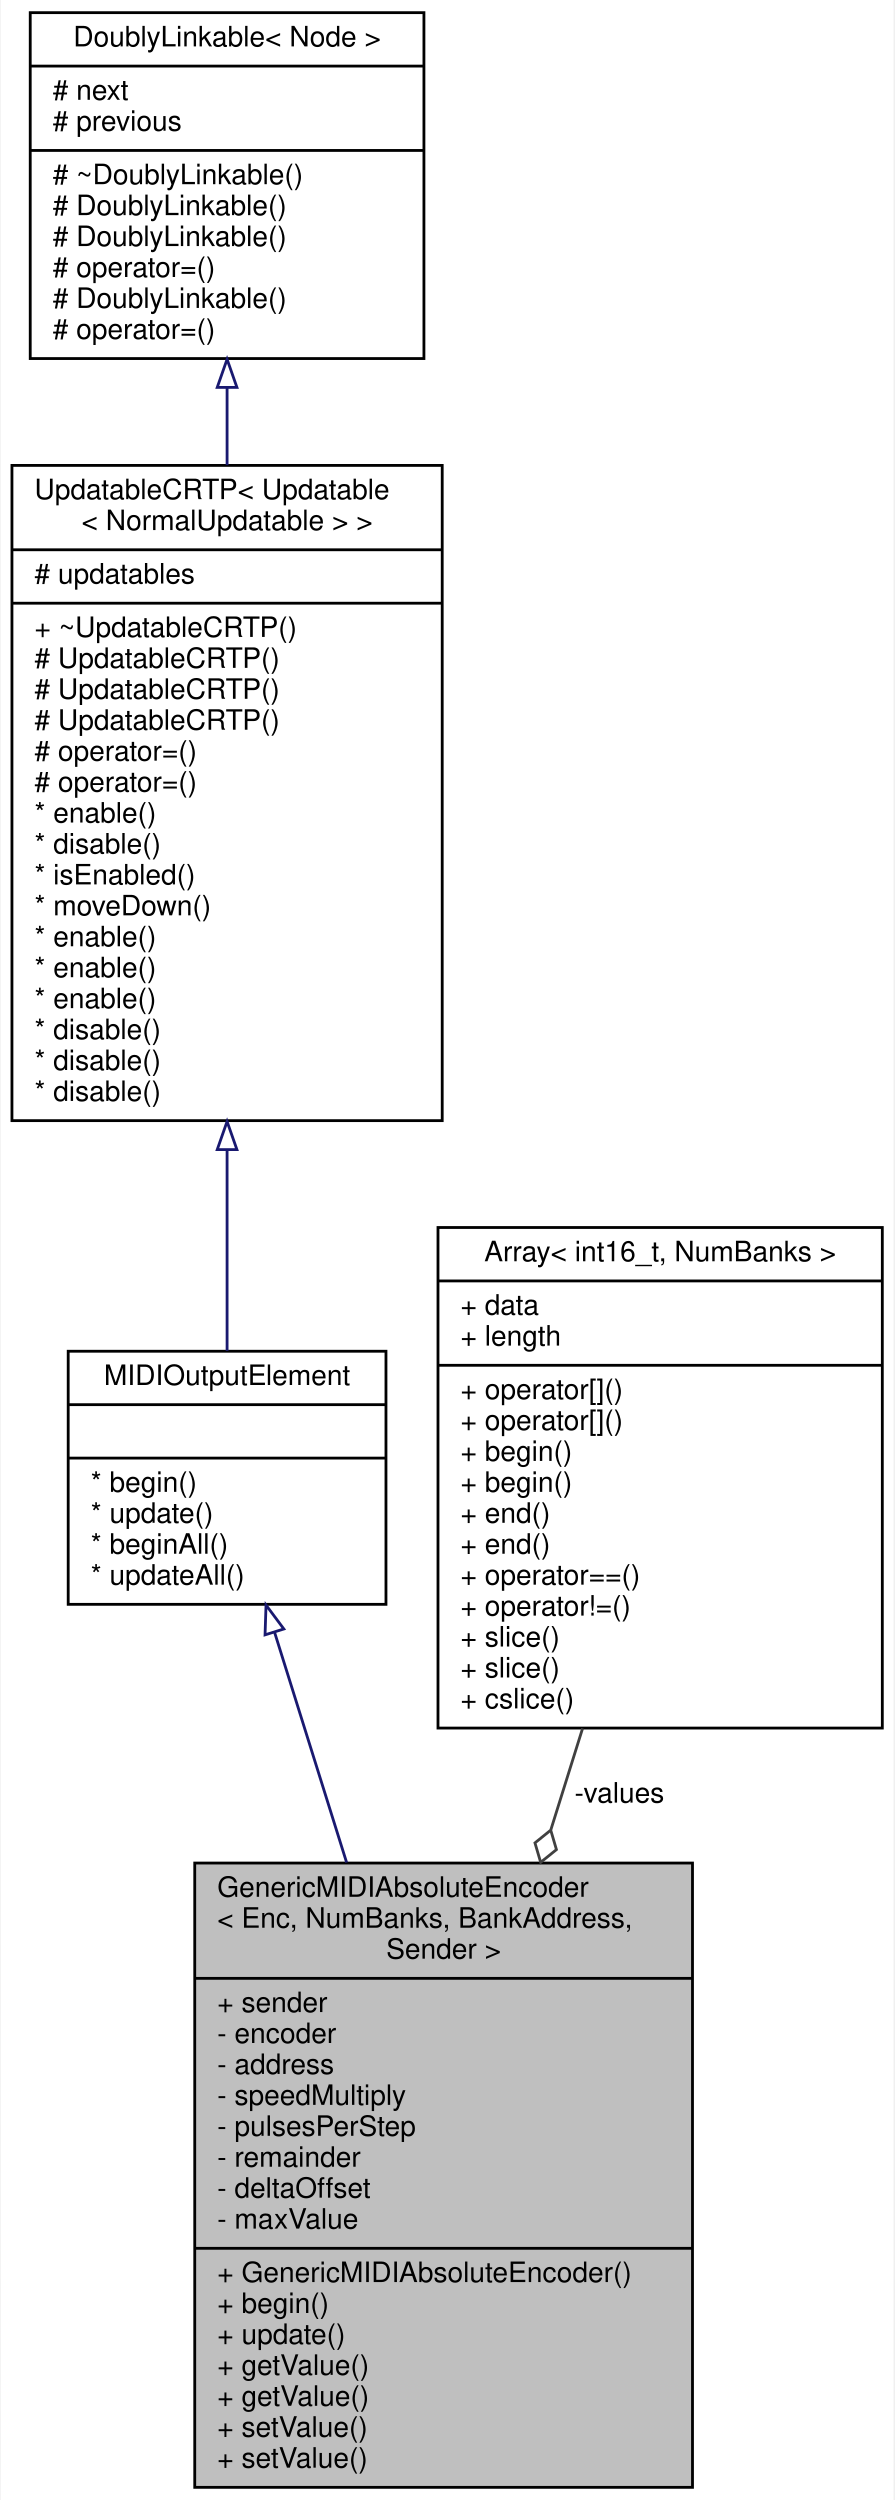
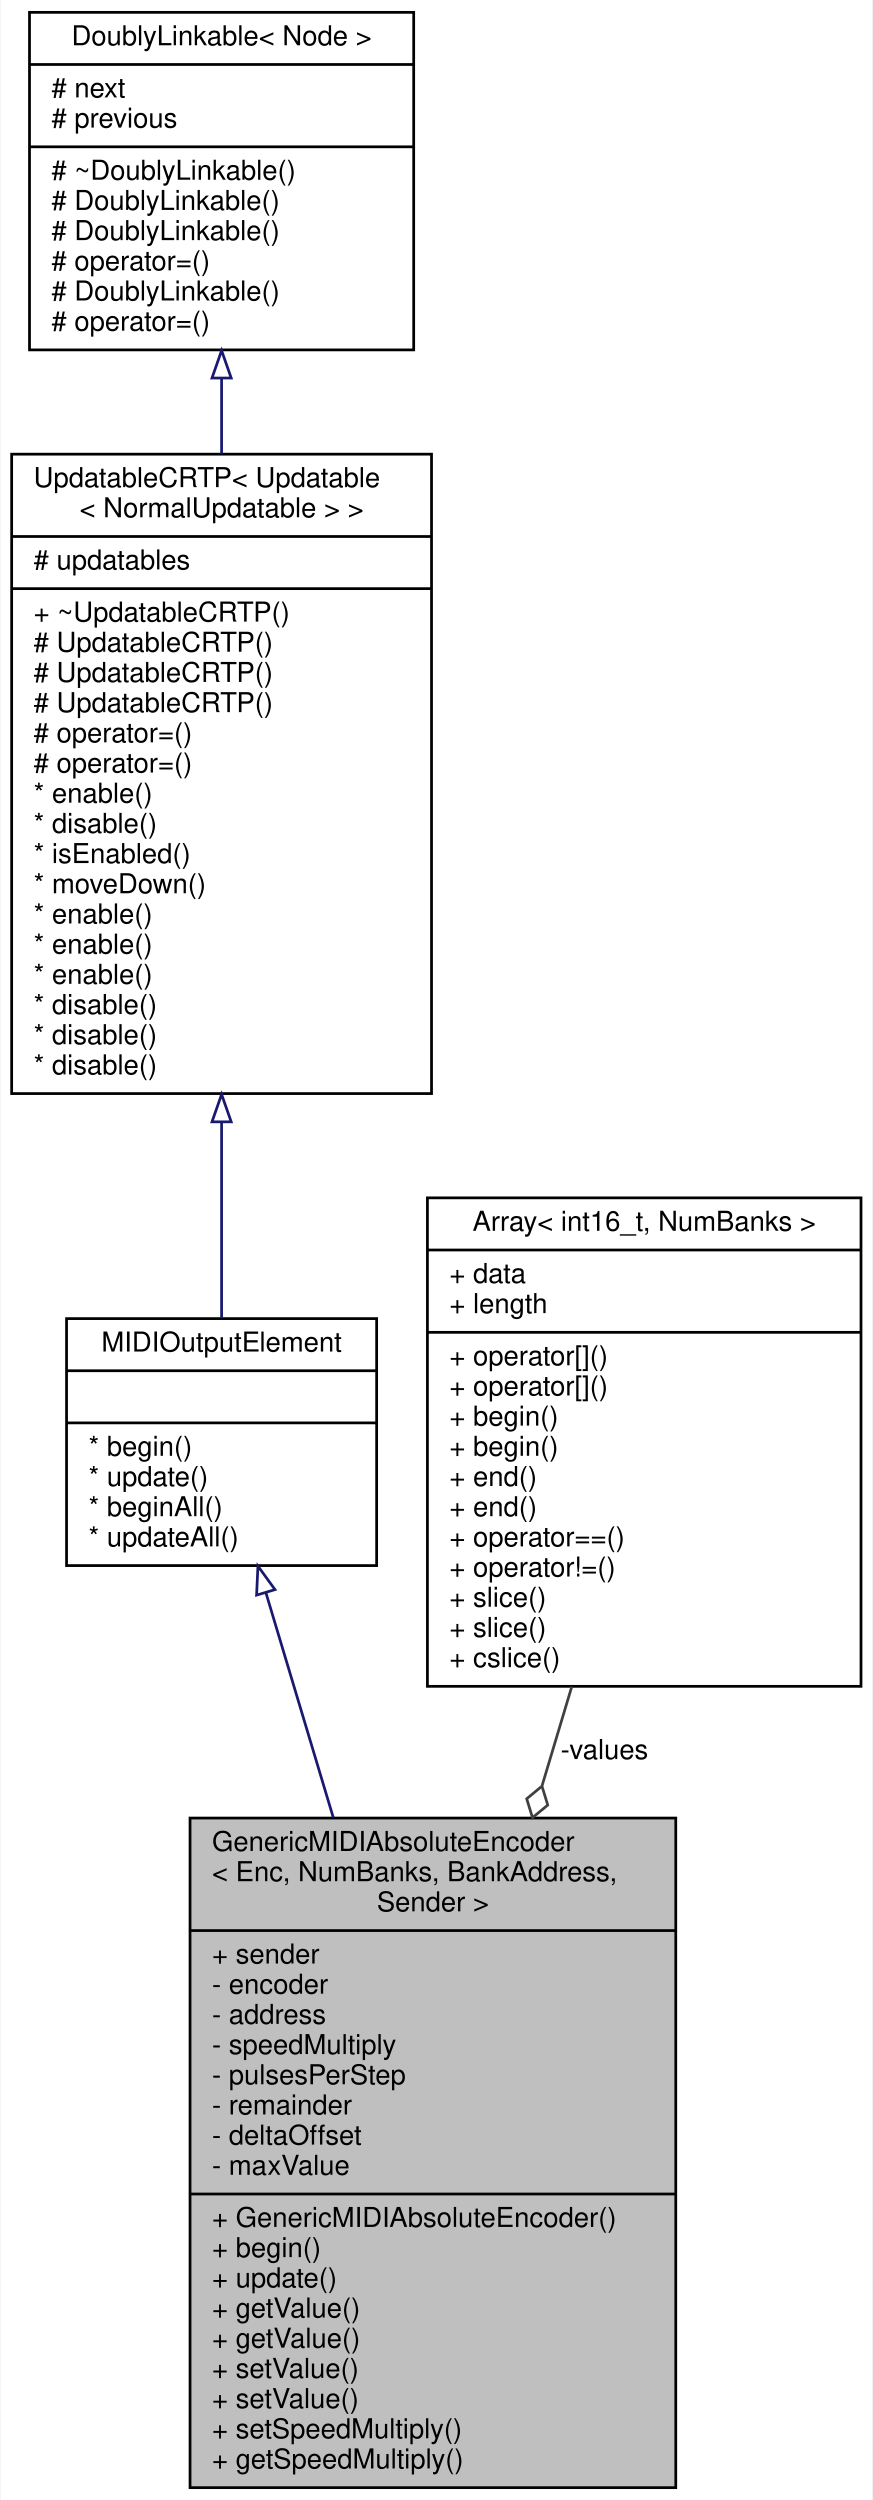
- <svg xmlns="http://www.w3.org/2000/svg" xmlns:xlink="http://www.w3.org/1999/xlink" width="318pt" height="889pt" viewBox="0.00 0.00 317.50 889.00">
-   <g id="graph0" class="graph" transform="scale(1 1) rotate(0) translate(4 885)">
-     <polygon fill="white" stroke="transparent" points="-4,4 -4,-885 313.5,-885 313.5,4 -4,4" />
+ <svg xmlns="http://www.w3.org/2000/svg" xmlns:xlink="http://www.w3.org/1999/xlink" width="318pt" height="911pt" viewBox="0.00 0.00 317.50 911.00">
+   <g id="graph0" class="graph" transform="scale(1 1) rotate(0) translate(4 907)">
+     <polygon fill="white" stroke="transparent" points="-4,4 -4,-907 313.5,-907 313.5,4 -4,4" />
    <g id="node1" class="node">
      <g id="a_node1">
        <a xlink:title="An abstract class for rotary encoders that send absolute MIDI events.">
-           <polygon fill="#bfbfbf" stroke="black" points="65,-0.5 65,-222.5 242,-222.5 242,-0.5 65,-0.5" />
-           <text text-anchor="start" x="73" y="-210.5" font-family="Helvetica,sans-Serif" font-size="10.00">GenericMIDIAbsoluteEncoder</text>
-           <text text-anchor="start" x="73" y="-199.5" font-family="Helvetica,sans-Serif" font-size="10.00">&lt; Enc, NumBanks, BankAddress,</text>
-           <text text-anchor="middle" x="153.5" y="-188.5" font-family="Helvetica,sans-Serif" font-size="10.00"> Sender &gt;</text>
-           <polyline fill="none" stroke="black" points="65,-181.5 242,-181.5 " />
-           <text text-anchor="start" x="73" y="-169.5" font-family="Helvetica,sans-Serif" font-size="10.00">+ sender</text>
-           <text text-anchor="start" x="73" y="-158.5" font-family="Helvetica,sans-Serif" font-size="10.00">- encoder</text>
-           <text text-anchor="start" x="73" y="-147.5" font-family="Helvetica,sans-Serif" font-size="10.00">- address</text>
-           <text text-anchor="start" x="73" y="-136.5" font-family="Helvetica,sans-Serif" font-size="10.00">- speedMultiply</text>
-           <text text-anchor="start" x="73" y="-125.5" font-family="Helvetica,sans-Serif" font-size="10.00">- pulsesPerStep</text>
-           <text text-anchor="start" x="73" y="-114.5" font-family="Helvetica,sans-Serif" font-size="10.00">- remainder</text>
-           <text text-anchor="start" x="73" y="-103.5" font-family="Helvetica,sans-Serif" font-size="10.00">- deltaOffset</text>
-           <text text-anchor="start" x="73" y="-92.5" font-family="Helvetica,sans-Serif" font-size="10.00">- maxValue</text>
-           <polyline fill="none" stroke="black" points="65,-85.5 242,-85.5 " />
-           <text text-anchor="start" x="73" y="-73.5" font-family="Helvetica,sans-Serif" font-size="10.00">+ GenericMIDIAbsoluteEncoder()</text>
-           <text text-anchor="start" x="73" y="-62.5" font-family="Helvetica,sans-Serif" font-size="10.00">+ begin()</text>
-           <text text-anchor="start" x="73" y="-51.5" font-family="Helvetica,sans-Serif" font-size="10.00">+ update()</text>
-           <text text-anchor="start" x="73" y="-40.5" font-family="Helvetica,sans-Serif" font-size="10.00">+ getValue()</text>
-           <text text-anchor="start" x="73" y="-29.5" font-family="Helvetica,sans-Serif" font-size="10.00">+ getValue()</text>
-           <text text-anchor="start" x="73" y="-18.5" font-family="Helvetica,sans-Serif" font-size="10.00">+ setValue()</text>
-           <text text-anchor="start" x="73" y="-7.5" font-family="Helvetica,sans-Serif" font-size="10.00">+ setValue()</text>
+           <polygon fill="#bfbfbf" stroke="black" points="65,-0.5 65,-244.5 242,-244.5 242,-0.5 65,-0.5" />
+           <text text-anchor="start" x="73" y="-232.5" font-family="Helvetica,sans-Serif" font-size="10.00">GenericMIDIAbsoluteEncoder</text>
+           <text text-anchor="start" x="73" y="-221.5" font-family="Helvetica,sans-Serif" font-size="10.00">&lt; Enc, NumBanks, BankAddress,</text>
+           <text text-anchor="middle" x="153.5" y="-210.5" font-family="Helvetica,sans-Serif" font-size="10.00"> Sender &gt;</text>
+           <polyline fill="none" stroke="black" points="65,-203.5 242,-203.5 " />
+           <text text-anchor="start" x="73" y="-191.5" font-family="Helvetica,sans-Serif" font-size="10.00">+ sender</text>
+           <text text-anchor="start" x="73" y="-180.5" font-family="Helvetica,sans-Serif" font-size="10.00">- encoder</text>
+           <text text-anchor="start" x="73" y="-169.5" font-family="Helvetica,sans-Serif" font-size="10.00">- address</text>
+           <text text-anchor="start" x="73" y="-158.5" font-family="Helvetica,sans-Serif" font-size="10.00">- speedMultiply</text>
+           <text text-anchor="start" x="73" y="-147.5" font-family="Helvetica,sans-Serif" font-size="10.00">- pulsesPerStep</text>
+           <text text-anchor="start" x="73" y="-136.5" font-family="Helvetica,sans-Serif" font-size="10.00">- remainder</text>
+           <text text-anchor="start" x="73" y="-125.5" font-family="Helvetica,sans-Serif" font-size="10.00">- deltaOffset</text>
+           <text text-anchor="start" x="73" y="-114.5" font-family="Helvetica,sans-Serif" font-size="10.00">- maxValue</text>
+           <polyline fill="none" stroke="black" points="65,-107.5 242,-107.5 " />
+           <text text-anchor="start" x="73" y="-95.5" font-family="Helvetica,sans-Serif" font-size="10.00">+ GenericMIDIAbsoluteEncoder()</text>
+           <text text-anchor="start" x="73" y="-84.5" font-family="Helvetica,sans-Serif" font-size="10.00">+ begin()</text>
+           <text text-anchor="start" x="73" y="-73.5" font-family="Helvetica,sans-Serif" font-size="10.00">+ update()</text>
+           <text text-anchor="start" x="73" y="-62.5" font-family="Helvetica,sans-Serif" font-size="10.00">+ getValue()</text>
+           <text text-anchor="start" x="73" y="-51.5" font-family="Helvetica,sans-Serif" font-size="10.00">+ getValue()</text>
+           <text text-anchor="start" x="73" y="-40.5" font-family="Helvetica,sans-Serif" font-size="10.00">+ setValue()</text>
+           <text text-anchor="start" x="73" y="-29.5" font-family="Helvetica,sans-Serif" font-size="10.00">+ setValue()</text>
+           <text text-anchor="start" x="73" y="-18.5" font-family="Helvetica,sans-Serif" font-size="10.00">+ setSpeedMultiply()</text>
+           <text text-anchor="start" x="73" y="-7.5" font-family="Helvetica,sans-Serif" font-size="10.00">+ getSpeedMultiply()</text>
        </a>
      </g>
    </g>
    <g id="node2" class="node">
      <g id="a_node2">
        <a xlink:href="../../d1/d55/classAH_1_1Updatable.html" target="_top" xlink:title="A super class for object that have to be updated regularly.">
-           <polygon fill="white" stroke="black" points="20,-314.5 20,-404.5 133,-404.5 133,-314.5 20,-314.5" />
-           <text text-anchor="middle" x="76.5" y="-392.5" font-family="Helvetica,sans-Serif" font-size="10.00">MIDIOutputElement</text>
-           <polyline fill="none" stroke="black" points="20,-385.5 133,-385.5 " />
-           <text text-anchor="middle" x="76.5" y="-373.5" font-family="Helvetica,sans-Serif" font-size="10.00"> </text>
-           <polyline fill="none" stroke="black" points="20,-366.5 133,-366.5 " />
-           <text text-anchor="start" x="28" y="-354.5" font-family="Helvetica,sans-Serif" font-size="10.00">* begin()</text>
-           <text text-anchor="start" x="28" y="-343.5" font-family="Helvetica,sans-Serif" font-size="10.00">* update()</text>
-           <text text-anchor="start" x="28" y="-332.5" font-family="Helvetica,sans-Serif" font-size="10.00">* beginAll()</text>
-           <text text-anchor="start" x="28" y="-321.5" font-family="Helvetica,sans-Serif" font-size="10.00">* updateAll()</text>
+           <polygon fill="white" stroke="black" points="20,-336.5 20,-426.5 133,-426.5 133,-336.5 20,-336.5" />
+           <text text-anchor="middle" x="76.5" y="-414.5" font-family="Helvetica,sans-Serif" font-size="10.00">MIDIOutputElement</text>
+           <polyline fill="none" stroke="black" points="20,-407.5 133,-407.5 " />
+           <text text-anchor="middle" x="76.5" y="-395.5" font-family="Helvetica,sans-Serif" font-size="10.00"> </text>
+           <polyline fill="none" stroke="black" points="20,-388.5 133,-388.5 " />
+           <text text-anchor="start" x="28" y="-376.5" font-family="Helvetica,sans-Serif" font-size="10.00">* begin()</text>
+           <text text-anchor="start" x="28" y="-365.5" font-family="Helvetica,sans-Serif" font-size="10.00">* update()</text>
+           <text text-anchor="start" x="28" y="-354.5" font-family="Helvetica,sans-Serif" font-size="10.00">* beginAll()</text>
+           <text text-anchor="start" x="28" y="-343.5" font-family="Helvetica,sans-Serif" font-size="10.00">* updateAll()</text>
        </a>
      </g>
    </g>
    <g id="edge1" class="edge">
-       <path fill="none" stroke="midnightblue" d="M93.38,-304.58C100.92,-280.47 110.11,-251.11 119.01,-222.68" />
-       <polygon fill="none" stroke="midnightblue" points="90,-303.65 90.35,-314.24 96.68,-305.74 90,-303.65" />
+       <path fill="none" stroke="midnightblue" d="M92.61,-326.73C99.79,-302.77 108.56,-273.49 117.19,-244.7" />
+       <polygon fill="none" stroke="midnightblue" points="89.25,-325.74 89.74,-336.32 95.96,-327.75 89.25,-325.74" />
    </g>
    <g id="node3" class="node">
      <g id="a_node3">
        <a xlink:href="../../d8/d1a/classAH_1_1UpdatableCRTP.html" target="_top" xlink:title=" ">
-           <polygon fill="white" stroke="black" points="0,-486.5 0,-719.5 153,-719.5 153,-486.5 0,-486.5" />
-           <text text-anchor="start" x="8" y="-707.5" font-family="Helvetica,sans-Serif" font-size="10.00">UpdatableCRTP&lt; Updatable</text>
-           <text text-anchor="middle" x="76.5" y="-696.5" font-family="Helvetica,sans-Serif" font-size="10.00">&lt; NormalUpdatable &gt; &gt;</text>
-           <polyline fill="none" stroke="black" points="0,-689.5 153,-689.5 " />
-           <text text-anchor="start" x="8" y="-677.5" font-family="Helvetica,sans-Serif" font-size="10.00"># updatables</text>
-           <polyline fill="none" stroke="black" points="0,-670.5 153,-670.5 " />
-           <text text-anchor="start" x="8" y="-658.5" font-family="Helvetica,sans-Serif" font-size="10.00">+ ~UpdatableCRTP()</text>
+           <polygon fill="white" stroke="black" points="0,-508.5 0,-741.5 153,-741.5 153,-508.5 0,-508.5" />
+           <text text-anchor="start" x="8" y="-729.5" font-family="Helvetica,sans-Serif" font-size="10.00">UpdatableCRTP&lt; Updatable</text>
+           <text text-anchor="middle" x="76.5" y="-718.5" font-family="Helvetica,sans-Serif" font-size="10.00">&lt; NormalUpdatable &gt; &gt;</text>
+           <polyline fill="none" stroke="black" points="0,-711.5 153,-711.5 " />
+           <text text-anchor="start" x="8" y="-699.5" font-family="Helvetica,sans-Serif" font-size="10.00"># updatables</text>
+           <polyline fill="none" stroke="black" points="0,-692.5 153,-692.5 " />
+           <text text-anchor="start" x="8" y="-680.5" font-family="Helvetica,sans-Serif" font-size="10.00">+ ~UpdatableCRTP()</text>
+           <text text-anchor="start" x="8" y="-669.5" font-family="Helvetica,sans-Serif" font-size="10.00"># UpdatableCRTP()</text>
+           <text text-anchor="start" x="8" y="-658.5" font-family="Helvetica,sans-Serif" font-size="10.00"># UpdatableCRTP()</text>
          <text text-anchor="start" x="8" y="-647.5" font-family="Helvetica,sans-Serif" font-size="10.00"># UpdatableCRTP()</text>
-           <text text-anchor="start" x="8" y="-636.5" font-family="Helvetica,sans-Serif" font-size="10.00"># UpdatableCRTP()</text>
-           <text text-anchor="start" x="8" y="-625.5" font-family="Helvetica,sans-Serif" font-size="10.00"># UpdatableCRTP()</text>
-           <text text-anchor="start" x="8" y="-614.5" font-family="Helvetica,sans-Serif" font-size="10.00"># operator=()</text>
-           <text text-anchor="start" x="8" y="-603.5" font-family="Helvetica,sans-Serif" font-size="10.00"># operator=()</text>
-           <text text-anchor="start" x="8" y="-592.5" font-family="Helvetica,sans-Serif" font-size="10.00">* enable()</text>
-           <text text-anchor="start" x="8" y="-581.5" font-family="Helvetica,sans-Serif" font-size="10.00">* disable()</text>
-           <text text-anchor="start" x="8" y="-570.5" font-family="Helvetica,sans-Serif" font-size="10.00">* isEnabled()</text>
-           <text text-anchor="start" x="8" y="-559.5" font-family="Helvetica,sans-Serif" font-size="10.00">* moveDown()</text>
+           <text text-anchor="start" x="8" y="-636.5" font-family="Helvetica,sans-Serif" font-size="10.00"># operator=()</text>
+           <text text-anchor="start" x="8" y="-625.5" font-family="Helvetica,sans-Serif" font-size="10.00"># operator=()</text>
+           <text text-anchor="start" x="8" y="-614.5" font-family="Helvetica,sans-Serif" font-size="10.00">* enable()</text>
+           <text text-anchor="start" x="8" y="-603.5" font-family="Helvetica,sans-Serif" font-size="10.00">* disable()</text>
+           <text text-anchor="start" x="8" y="-592.5" font-family="Helvetica,sans-Serif" font-size="10.00">* isEnabled()</text>
+           <text text-anchor="start" x="8" y="-581.5" font-family="Helvetica,sans-Serif" font-size="10.00">* moveDown()</text>
+           <text text-anchor="start" x="8" y="-570.5" font-family="Helvetica,sans-Serif" font-size="10.00">* enable()</text>
+           <text text-anchor="start" x="8" y="-559.5" font-family="Helvetica,sans-Serif" font-size="10.00">* enable()</text>
          <text text-anchor="start" x="8" y="-548.5" font-family="Helvetica,sans-Serif" font-size="10.00">* enable()</text>
-           <text text-anchor="start" x="8" y="-537.5" font-family="Helvetica,sans-Serif" font-size="10.00">* enable()</text>
-           <text text-anchor="start" x="8" y="-526.5" font-family="Helvetica,sans-Serif" font-size="10.00">* enable()</text>
+           <text text-anchor="start" x="8" y="-537.5" font-family="Helvetica,sans-Serif" font-size="10.00">* disable()</text>
+           <text text-anchor="start" x="8" y="-526.5" font-family="Helvetica,sans-Serif" font-size="10.00">* disable()</text>
          <text text-anchor="start" x="8" y="-515.5" font-family="Helvetica,sans-Serif" font-size="10.00">* disable()</text>
-           <text text-anchor="start" x="8" y="-504.5" font-family="Helvetica,sans-Serif" font-size="10.00">* disable()</text>
-           <text text-anchor="start" x="8" y="-493.5" font-family="Helvetica,sans-Serif" font-size="10.00">* disable()</text>
        </a>
      </g>
    </g>
    <g id="edge2" class="edge">
-       <path fill="none" stroke="midnightblue" d="M76.5,-475.98C76.5,-450.34 76.5,-425.01 76.5,-404.64" />
-       <polygon fill="none" stroke="midnightblue" points="73,-476.2 76.5,-486.2 80,-476.2 73,-476.2" />
+       <path fill="none" stroke="midnightblue" d="M76.5,-497.98C76.5,-472.34 76.5,-447.01 76.5,-426.64" />
+       <polygon fill="none" stroke="midnightblue" points="73,-498.2 76.5,-508.2 80,-498.2 73,-498.2" />
    </g>
    <g id="node4" class="node">
      <g id="a_node4">
        <a xlink:href="../../d4/d23/classDoublyLinkable.html" target="_top" xlink:title="A class that can be inherited from to allow inserting into a DoublyLinkedList.">
-           <polygon fill="white" stroke="black" points="6.5,-757.5 6.5,-880.5 146.5,-880.5 146.5,-757.5 6.5,-757.5" />
-           <text text-anchor="middle" x="76.5" y="-868.5" font-family="Helvetica,sans-Serif" font-size="10.00">DoublyLinkable&lt; Node &gt;</text>
-           <polyline fill="none" stroke="black" points="6.5,-861.5 146.5,-861.5 " />
-           <text text-anchor="start" x="14.5" y="-849.5" font-family="Helvetica,sans-Serif" font-size="10.00"># next</text>
-           <text text-anchor="start" x="14.5" y="-838.5" font-family="Helvetica,sans-Serif" font-size="10.00"># previous</text>
-           <polyline fill="none" stroke="black" points="6.5,-831.5 146.5,-831.5 " />
-           <text text-anchor="start" x="14.5" y="-819.5" font-family="Helvetica,sans-Serif" font-size="10.00"># ~DoublyLinkable()</text>
-           <text text-anchor="start" x="14.5" y="-808.5" font-family="Helvetica,sans-Serif" font-size="10.00"># DoublyLinkable()</text>
+           <polygon fill="white" stroke="black" points="6.5,-779.5 6.5,-902.5 146.5,-902.5 146.5,-779.5 6.5,-779.5" />
+           <text text-anchor="middle" x="76.5" y="-890.5" font-family="Helvetica,sans-Serif" font-size="10.00">DoublyLinkable&lt; Node &gt;</text>
+           <polyline fill="none" stroke="black" points="6.5,-883.5 146.5,-883.5 " />
+           <text text-anchor="start" x="14.5" y="-871.5" font-family="Helvetica,sans-Serif" font-size="10.00"># next</text>
+           <text text-anchor="start" x="14.5" y="-860.5" font-family="Helvetica,sans-Serif" font-size="10.00"># previous</text>
+           <polyline fill="none" stroke="black" points="6.5,-853.5 146.5,-853.5 " />
+           <text text-anchor="start" x="14.5" y="-841.5" font-family="Helvetica,sans-Serif" font-size="10.00"># ~DoublyLinkable()</text>
+           <text text-anchor="start" x="14.5" y="-830.5" font-family="Helvetica,sans-Serif" font-size="10.00"># DoublyLinkable()</text>
+           <text text-anchor="start" x="14.5" y="-819.5" font-family="Helvetica,sans-Serif" font-size="10.00"># DoublyLinkable()</text>
+           <text text-anchor="start" x="14.5" y="-808.5" font-family="Helvetica,sans-Serif" font-size="10.00"># operator=()</text>
          <text text-anchor="start" x="14.5" y="-797.5" font-family="Helvetica,sans-Serif" font-size="10.00"># DoublyLinkable()</text>
          <text text-anchor="start" x="14.5" y="-786.5" font-family="Helvetica,sans-Serif" font-size="10.00"># operator=()</text>
-           <text text-anchor="start" x="14.5" y="-775.5" font-family="Helvetica,sans-Serif" font-size="10.00"># DoublyLinkable()</text>
-           <text text-anchor="start" x="14.5" y="-764.5" font-family="Helvetica,sans-Serif" font-size="10.00"># operator=()</text>
        </a>
      </g>
    </g>
    <g id="edge3" class="edge">
-       <path fill="none" stroke="midnightblue" d="M76.5,-747.03C76.5,-738.17 76.5,-728.94 76.5,-719.61" />
-       <polygon fill="none" stroke="midnightblue" points="73,-747.25 76.5,-757.25 80,-747.25 73,-747.25" />
+       <path fill="none" stroke="midnightblue" d="M76.5,-769.03C76.5,-760.17 76.5,-750.94 76.5,-741.61" />
+       <polygon fill="none" stroke="midnightblue" points="73,-769.25 76.5,-779.25 80,-769.25 73,-769.25" />
    </g>
    <g id="node5" class="node">
      <g id="a_node5">
        <a xlink:href="../../d0/d32/structAH_1_1Array.html" target="_top" xlink:title=" ">
-           <polygon fill="white" stroke="black" points="151.5,-270.5 151.5,-448.5 309.5,-448.5 309.5,-270.5 151.5,-270.5" />
-           <text text-anchor="middle" x="230.5" y="-436.5" font-family="Helvetica,sans-Serif" font-size="10.00">Array&lt; int16_t, NumBanks &gt;</text>
-           <polyline fill="none" stroke="black" points="151.5,-429.5 309.5,-429.5 " />
-           <text text-anchor="start" x="159.5" y="-417.5" font-family="Helvetica,sans-Serif" font-size="10.00">+ data</text>
-           <text text-anchor="start" x="159.5" y="-406.5" font-family="Helvetica,sans-Serif" font-size="10.00">+ length</text>
-           <polyline fill="none" stroke="black" points="151.5,-399.5 309.5,-399.5 " />
-           <text text-anchor="start" x="159.5" y="-387.5" font-family="Helvetica,sans-Serif" font-size="10.00">+ operator[]()</text>
-           <text text-anchor="start" x="159.5" y="-376.5" font-family="Helvetica,sans-Serif" font-size="10.00">+ operator[]()</text>
-           <text text-anchor="start" x="159.5" y="-365.5" font-family="Helvetica,sans-Serif" font-size="10.00">+ begin()</text>
-           <text text-anchor="start" x="159.5" y="-354.5" font-family="Helvetica,sans-Serif" font-size="10.00">+ begin()</text>
-           <text text-anchor="start" x="159.5" y="-343.5" font-family="Helvetica,sans-Serif" font-size="10.00">+ end()</text>
-           <text text-anchor="start" x="159.5" y="-332.5" font-family="Helvetica,sans-Serif" font-size="10.00">+ end()</text>
-           <text text-anchor="start" x="159.5" y="-321.5" font-family="Helvetica,sans-Serif" font-size="10.00">+ operator==()</text>
-           <text text-anchor="start" x="159.5" y="-310.5" font-family="Helvetica,sans-Serif" font-size="10.00">+ operator!=()</text>
-           <text text-anchor="start" x="159.5" y="-299.5" font-family="Helvetica,sans-Serif" font-size="10.00">+ slice()</text>
-           <text text-anchor="start" x="159.5" y="-288.5" font-family="Helvetica,sans-Serif" font-size="10.00">+ slice()</text>
-           <text text-anchor="start" x="159.5" y="-277.5" font-family="Helvetica,sans-Serif" font-size="10.00">+ cslice()</text>
+           <polygon fill="white" stroke="black" points="151.5,-292.5 151.5,-470.5 309.5,-470.5 309.5,-292.5 151.5,-292.5" />
+           <text text-anchor="middle" x="230.5" y="-458.5" font-family="Helvetica,sans-Serif" font-size="10.00">Array&lt; int16_t, NumBanks &gt;</text>
+           <polyline fill="none" stroke="black" points="151.5,-451.5 309.5,-451.5 " />
+           <text text-anchor="start" x="159.5" y="-439.5" font-family="Helvetica,sans-Serif" font-size="10.00">+ data</text>
+           <text text-anchor="start" x="159.5" y="-428.5" font-family="Helvetica,sans-Serif" font-size="10.00">+ length</text>
+           <polyline fill="none" stroke="black" points="151.5,-421.5 309.5,-421.5 " />
+           <text text-anchor="start" x="159.5" y="-409.5" font-family="Helvetica,sans-Serif" font-size="10.00">+ operator[]()</text>
+           <text text-anchor="start" x="159.5" y="-398.5" font-family="Helvetica,sans-Serif" font-size="10.00">+ operator[]()</text>
+           <text text-anchor="start" x="159.5" y="-387.5" font-family="Helvetica,sans-Serif" font-size="10.00">+ begin()</text>
+           <text text-anchor="start" x="159.5" y="-376.5" font-family="Helvetica,sans-Serif" font-size="10.00">+ begin()</text>
+           <text text-anchor="start" x="159.5" y="-365.5" font-family="Helvetica,sans-Serif" font-size="10.00">+ end()</text>
+           <text text-anchor="start" x="159.5" y="-354.5" font-family="Helvetica,sans-Serif" font-size="10.00">+ end()</text>
+           <text text-anchor="start" x="159.5" y="-343.5" font-family="Helvetica,sans-Serif" font-size="10.00">+ operator==()</text>
+           <text text-anchor="start" x="159.5" y="-332.5" font-family="Helvetica,sans-Serif" font-size="10.00">+ operator!=()</text>
+           <text text-anchor="start" x="159.5" y="-321.5" font-family="Helvetica,sans-Serif" font-size="10.00">+ slice()</text>
+           <text text-anchor="start" x="159.5" y="-310.5" font-family="Helvetica,sans-Serif" font-size="10.00">+ slice()</text>
+           <text text-anchor="start" x="159.5" y="-299.5" font-family="Helvetica,sans-Serif" font-size="10.00">+ cslice()</text>
        </a>
      </g>
    </g>
    <g id="edge4" class="edge">
-       <path fill="none" stroke="#404040" d="M202.92,-270.38C199.26,-258.68 195.45,-246.52 191.65,-234.38" />
-       <polygon fill="none" stroke="#404040" points="191.59,-234.2 185.98,-229.67 188.01,-222.75 193.62,-227.28 191.59,-234.2" />
-       <text text-anchor="middle" x="216" y="-244" font-family="Helvetica,sans-Serif" font-size="10.00"> -values</text>
+       <path fill="none" stroke="#404040" d="M204.11,-292.41C200.61,-280.74 196.97,-268.58 193.3,-256.36" />
+       <polygon fill="none" stroke="#404040" points="193.24,-256.13 187.68,-251.53 189.79,-244.64 195.35,-249.24 193.24,-256.13" />
+       <text text-anchor="middle" x="216" y="-266" font-family="Helvetica,sans-Serif" font-size="10.00"> -values</text>
    </g>
  </g>
</svg>
